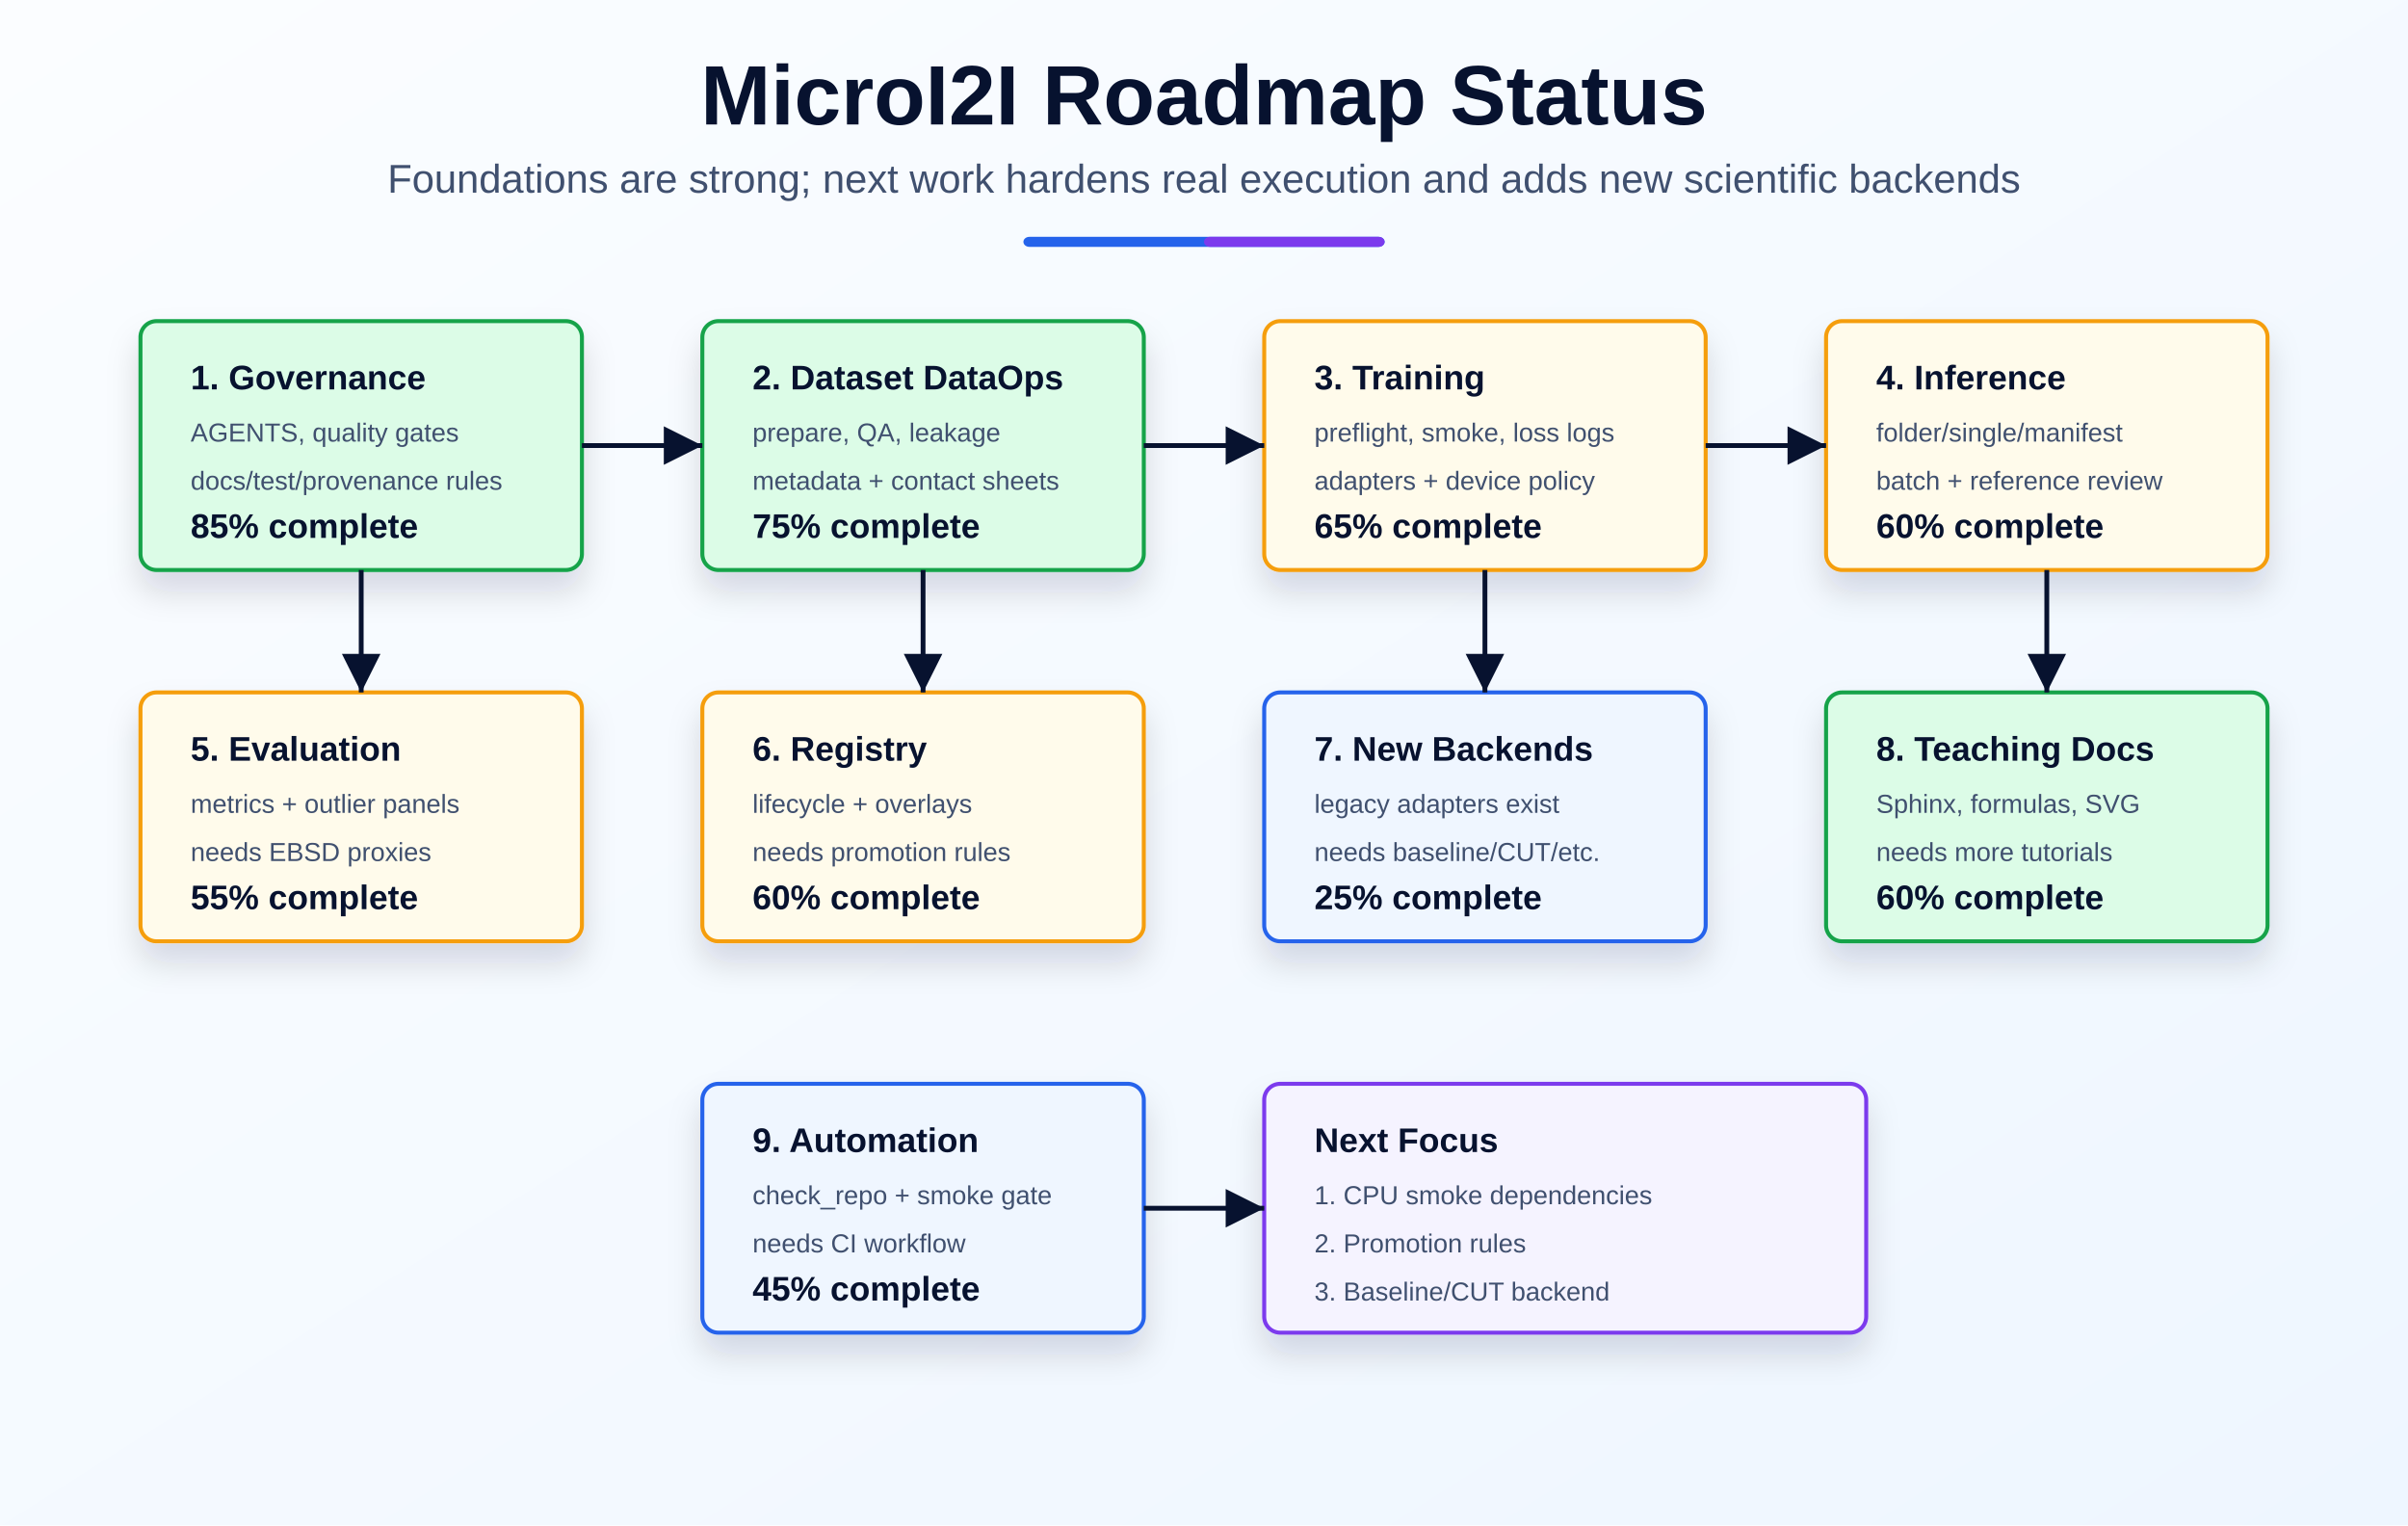
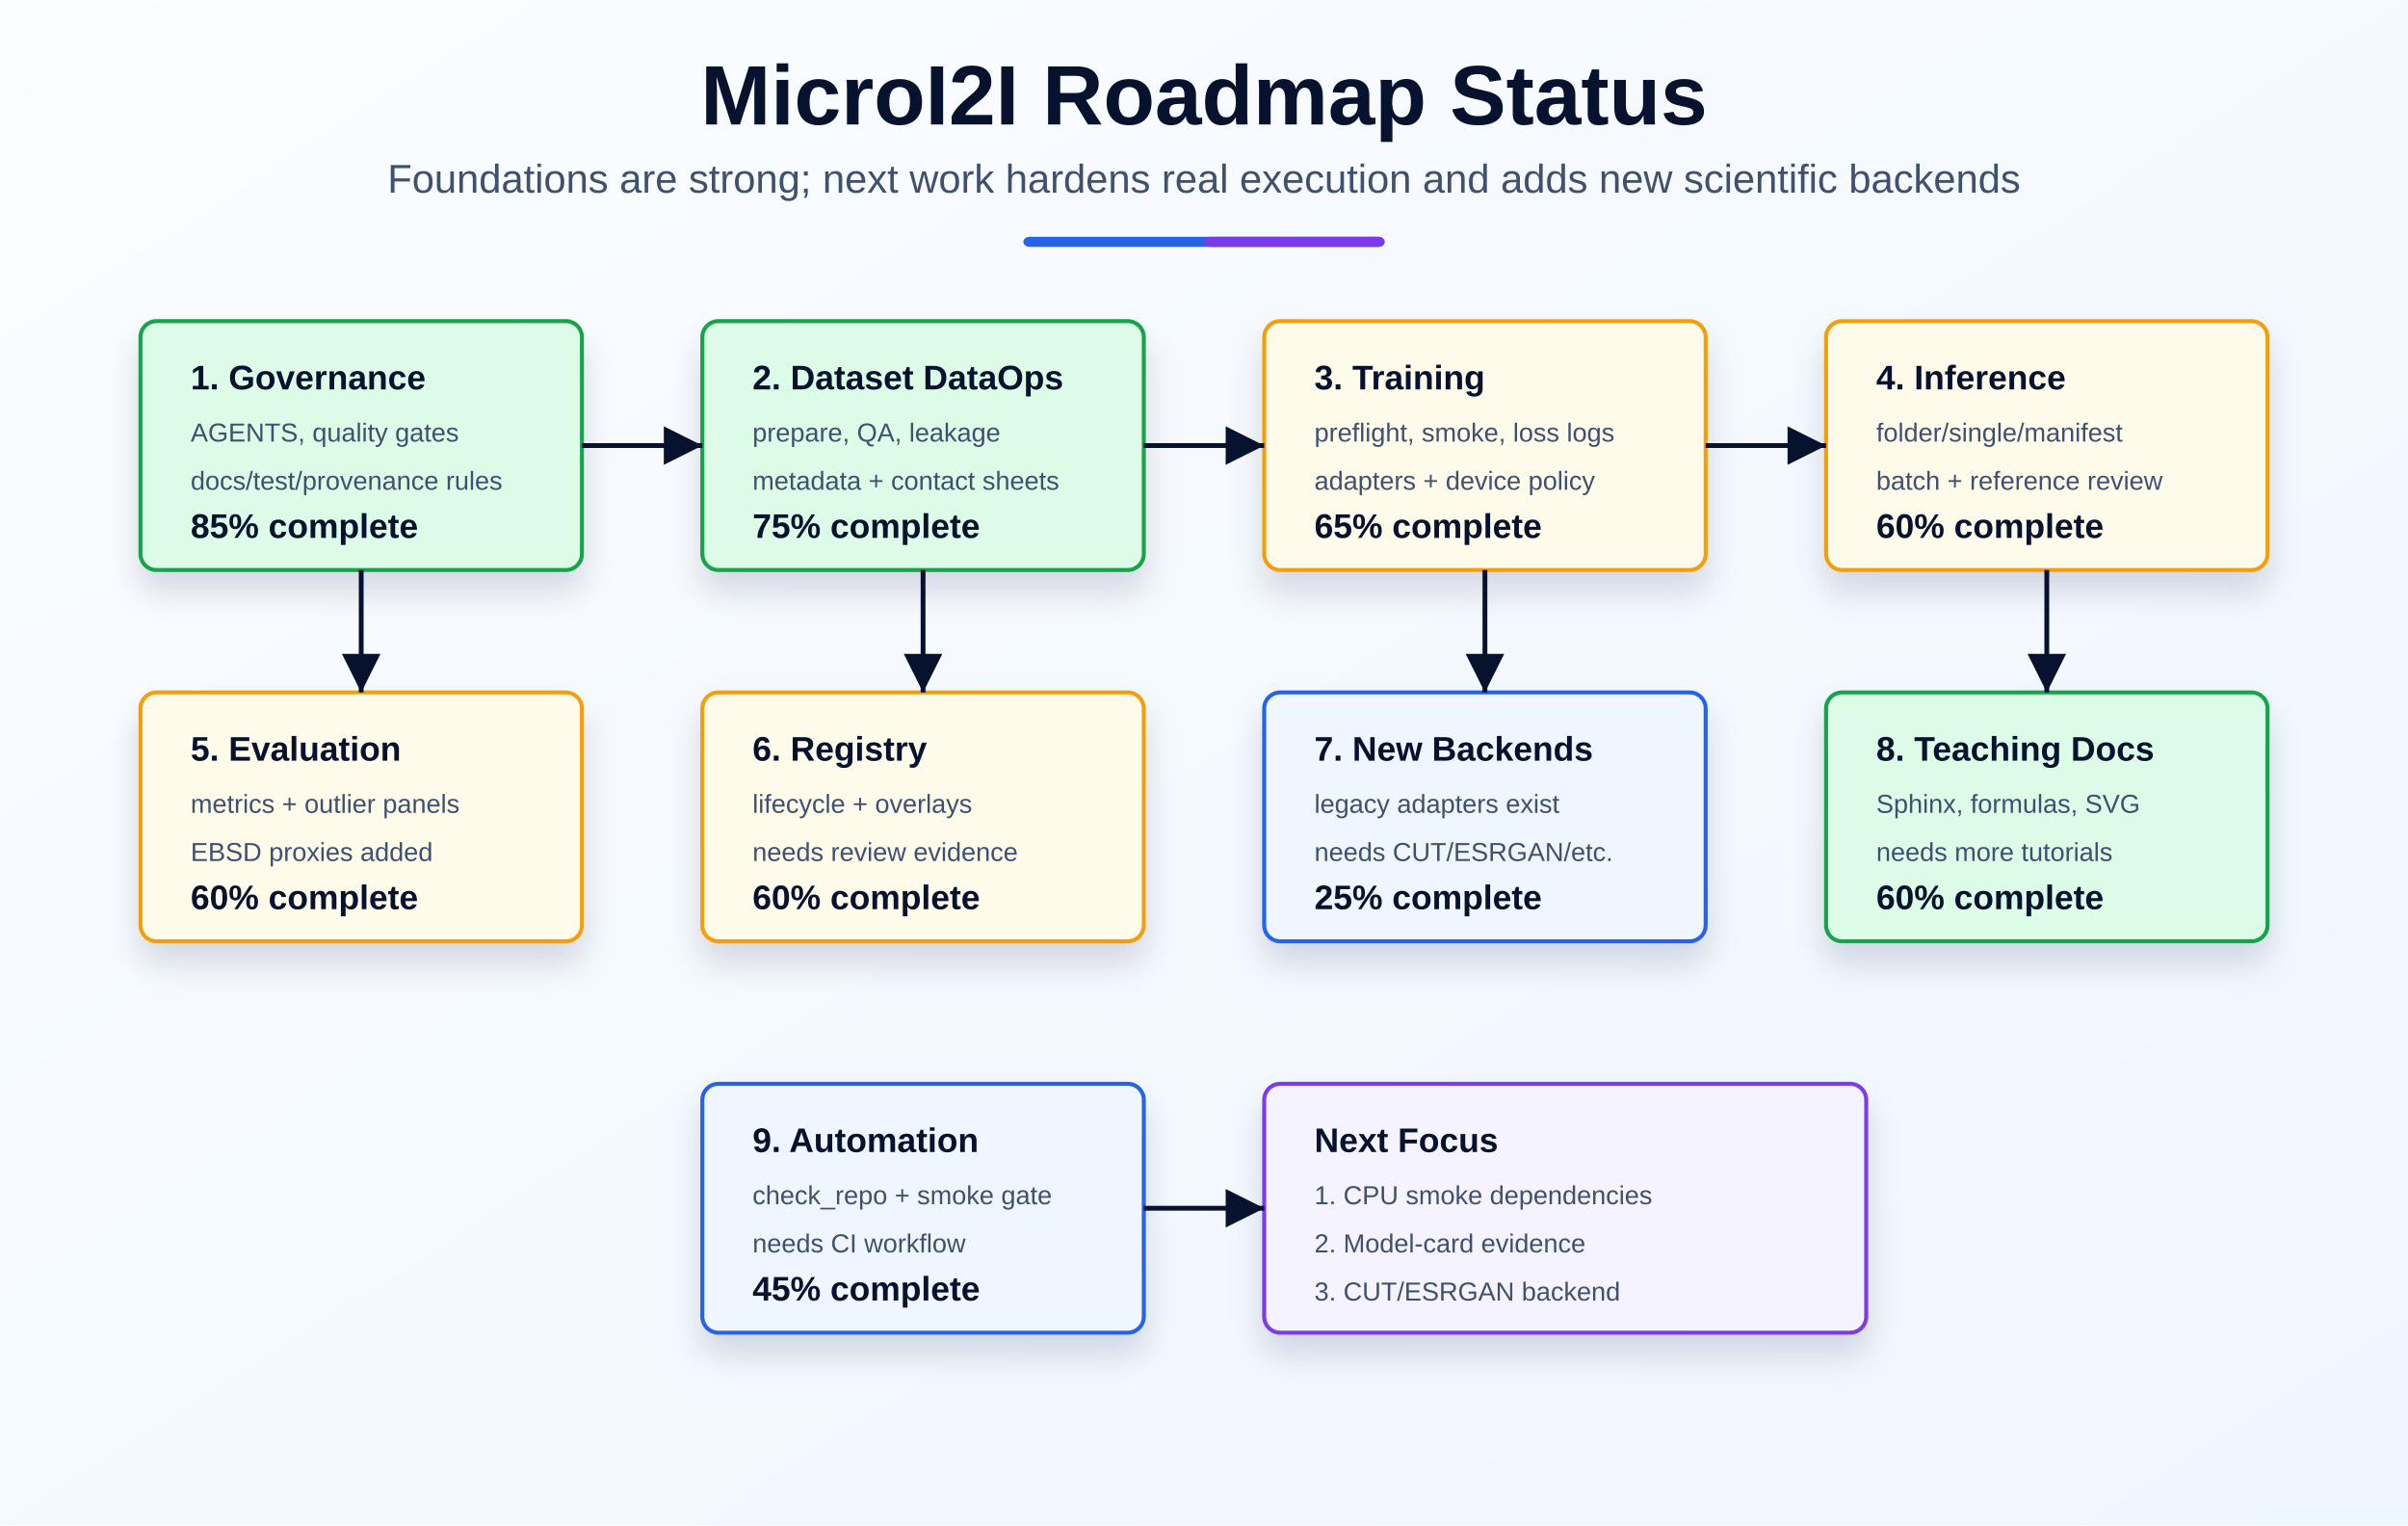
<svg xmlns="http://www.w3.org/2000/svg" width="1200" height="760" viewBox="0 0 1200 760" role="img" aria-labelledby="title desc">
  <defs>
    <linearGradient id="bg" x1="0" x2="1" y1="0" y2="1">
      <stop stop-color="#fbfdff" />
      <stop offset="1" stop-color="#eef6ff" />
    </linearGradient>
    <filter id="shadow" x="-20%" y="-20%" width="140%" height="150%">
      <feDropShadow dx="0" dy="10" stdDeviation="8" flood-color="#07122f" flood-opacity="0.14" />
    </filter>
    <marker id="arrow" markerWidth="12" markerHeight="12" refX="10" refY="6" orient="auto">
      <path d="M2,2 L10,6 L2,10 Z" fill="#07122f" />
    </marker>
    <style>
      text{font-family:Arial, Helvetica, sans-serif}
      .title{font-size:42px;font-weight:700;fill:#07122f}.subtitle{font-size:20px;fill:#40506f}
      .label{font-size:17px;font-weight:700;fill:#07122f}.body{font-size:13px;fill:#40506f}
      .card{rx:8;filter:url(#shadow);stroke-width:2}.arrow{fill:none;stroke:#07122f;stroke-width:2.4;marker-end:url(#arrow)}
    </style>
  </defs>
  <rect width="1200" height="760" fill="url(#bg)" />
  <text x="600" y="62" text-anchor="middle" class="title">MicroI2I Roadmap Status</text>
  <text x="600" y="96" text-anchor="middle" class="subtitle">Foundations are strong; next work hardens real execution and adds new scientific backends</text>
  <rect x="510" y="118" width="180" height="5" rx="3" fill="#2563eb" />
  <rect x="600" y="118" width="90" height="5" rx="3" fill="#7c3aed" />
  <rect x="70" y="160" width="220" height="124" class="card" fill="#dcfce7" stroke="#16a34a" />
  <text x="95" y="194" class="label">1. Governance</text>
  <text x="95" y="220" class="body">AGENTS, quality gates</text>
  <text x="95" y="244" class="body">docs/test/provenance rules</text>
  <text x="95" y="268" class="label" fill="#166534">85% complete</text>
  <rect x="350" y="160" width="220" height="124" class="card" fill="#dcfce7" stroke="#16a34a" />
  <text x="375" y="194" class="label">2. Dataset DataOps</text>
  <text x="375" y="220" class="body">prepare, QA, leakage</text>
  <text x="375" y="244" class="body">metadata + contact sheets</text>
  <text x="375" y="268" class="label" fill="#166534">75% complete</text>
  <rect x="630" y="160" width="220" height="124" class="card" fill="#fffbeb" stroke="#f59e0b" />
  <text x="655" y="194" class="label">3. Training</text>
  <text x="655" y="220" class="body">preflight, smoke, loss logs</text>
  <text x="655" y="244" class="body">adapters + device policy</text>
  <text x="655" y="268" class="label" fill="#92400e">65% complete</text>
  <rect x="910" y="160" width="220" height="124" class="card" fill="#fffbeb" stroke="#f59e0b" />
  <text x="935" y="194" class="label">4. Inference</text>
  <text x="935" y="220" class="body">folder/single/manifest</text>
  <text x="935" y="244" class="body">batch + reference review</text>
  <text x="935" y="268" class="label" fill="#92400e">60% complete</text>
  <rect x="70" y="345" width="220" height="124" class="card" fill="#fffbeb" stroke="#f59e0b" />
  <text x="95" y="379" class="label">5. Evaluation</text>
  <text x="95" y="405" class="body">metrics + outlier panels</text>
-   <text x="95" y="429" class="body">needs EBSD proxies</text>
-   <text x="95" y="453" class="label" fill="#92400e">55% complete</text>
+   <text x="95" y="429" class="body">EBSD proxies added</text>
+   <text x="95" y="453" class="label" fill="#92400e">60% complete</text>
  <rect x="350" y="345" width="220" height="124" class="card" fill="#fffbeb" stroke="#f59e0b" />
  <text x="375" y="379" class="label">6. Registry</text>
  <text x="375" y="405" class="body">lifecycle + overlays</text>
-   <text x="375" y="429" class="body">needs promotion rules</text>
+   <text x="375" y="429" class="body">needs review evidence</text>
  <text x="375" y="453" class="label" fill="#92400e">60% complete</text>
  <rect x="630" y="345" width="220" height="124" class="card" fill="#eff6ff" stroke="#2563eb" />
  <text x="655" y="379" class="label">7. New Backends</text>
  <text x="655" y="405" class="body">legacy adapters exist</text>
-   <text x="655" y="429" class="body">needs baseline/CUT/etc.</text>
+   <text x="655" y="429" class="body">needs CUT/ESRGAN/etc.</text>
  <text x="655" y="453" class="label" fill="#1d4ed8">25% complete</text>
  <rect x="910" y="345" width="220" height="124" class="card" fill="#dcfce7" stroke="#16a34a" />
  <text x="935" y="379" class="label">8. Teaching Docs</text>
  <text x="935" y="405" class="body">Sphinx, formulas, SVG</text>
  <text x="935" y="429" class="body">needs more tutorials</text>
  <text x="935" y="453" class="label" fill="#166534">60% complete</text>
  <rect x="350" y="540" width="220" height="124" class="card" fill="#eff6ff" stroke="#2563eb" />
  <text x="375" y="574" class="label">9. Automation</text>
  <text x="375" y="600" class="body">check_repo + smoke gate</text>
  <text x="375" y="624" class="body">needs CI workflow</text>
  <text x="375" y="648" class="label" fill="#1d4ed8">45% complete</text>
  <rect x="630" y="540" width="300" height="124" class="card" fill="#f5f3ff" stroke="#7c3aed" />
  <text x="655" y="574" class="label">Next Focus</text>
  <text x="655" y="600" class="body">1. CPU smoke dependencies</text>
-   <text x="655" y="624" class="body">2. Promotion rules</text>
-   <text x="655" y="648" class="body">3. Baseline/CUT backend</text>
+   <text x="655" y="624" class="body">2. Model-card evidence</text>
+   <text x="655" y="648" class="body">3. CUT/ESRGAN backend</text>
  <path class="arrow" d="M290 222 H350" />
  <path class="arrow" d="M570 222 H630" />
  <path class="arrow" d="M850 222 H910" />
  <path class="arrow" d="M180 284 V345" />
  <path class="arrow" d="M460 284 V345" />
  <path class="arrow" d="M740 284 V345" />
  <path class="arrow" d="M1020 284 V345" />
  <path class="arrow" d="M570 602 H630" />
</svg>
